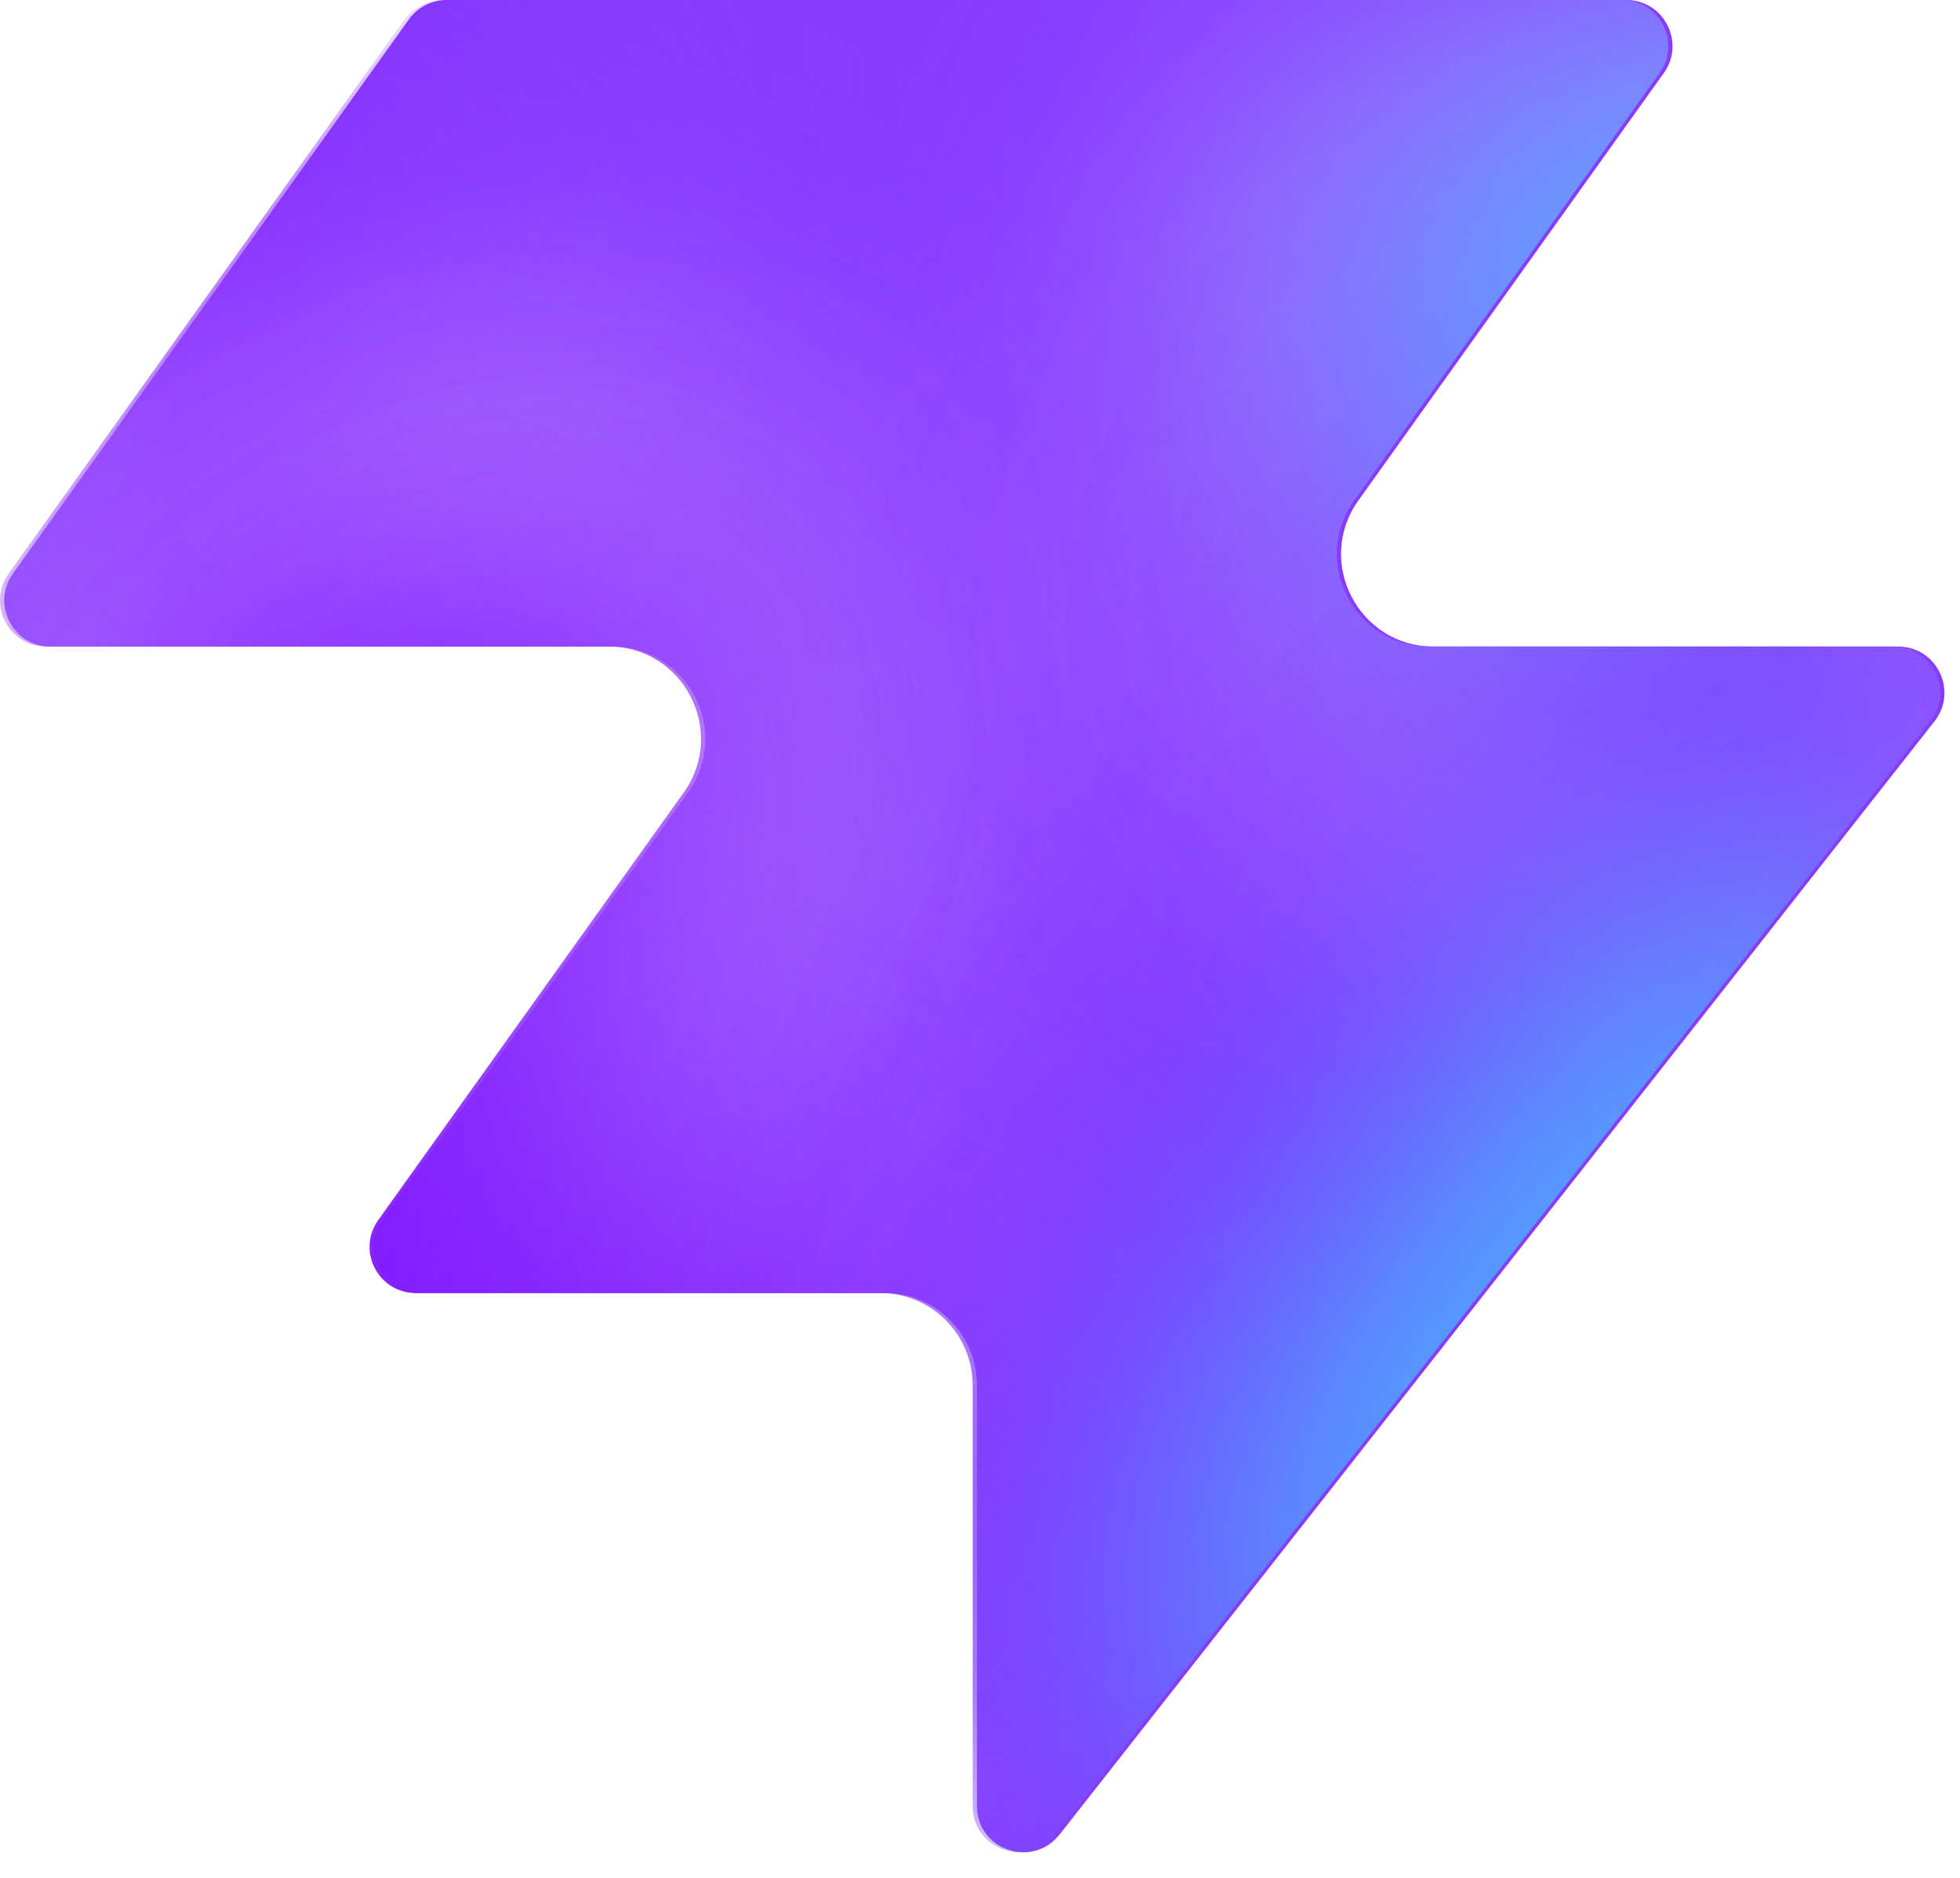
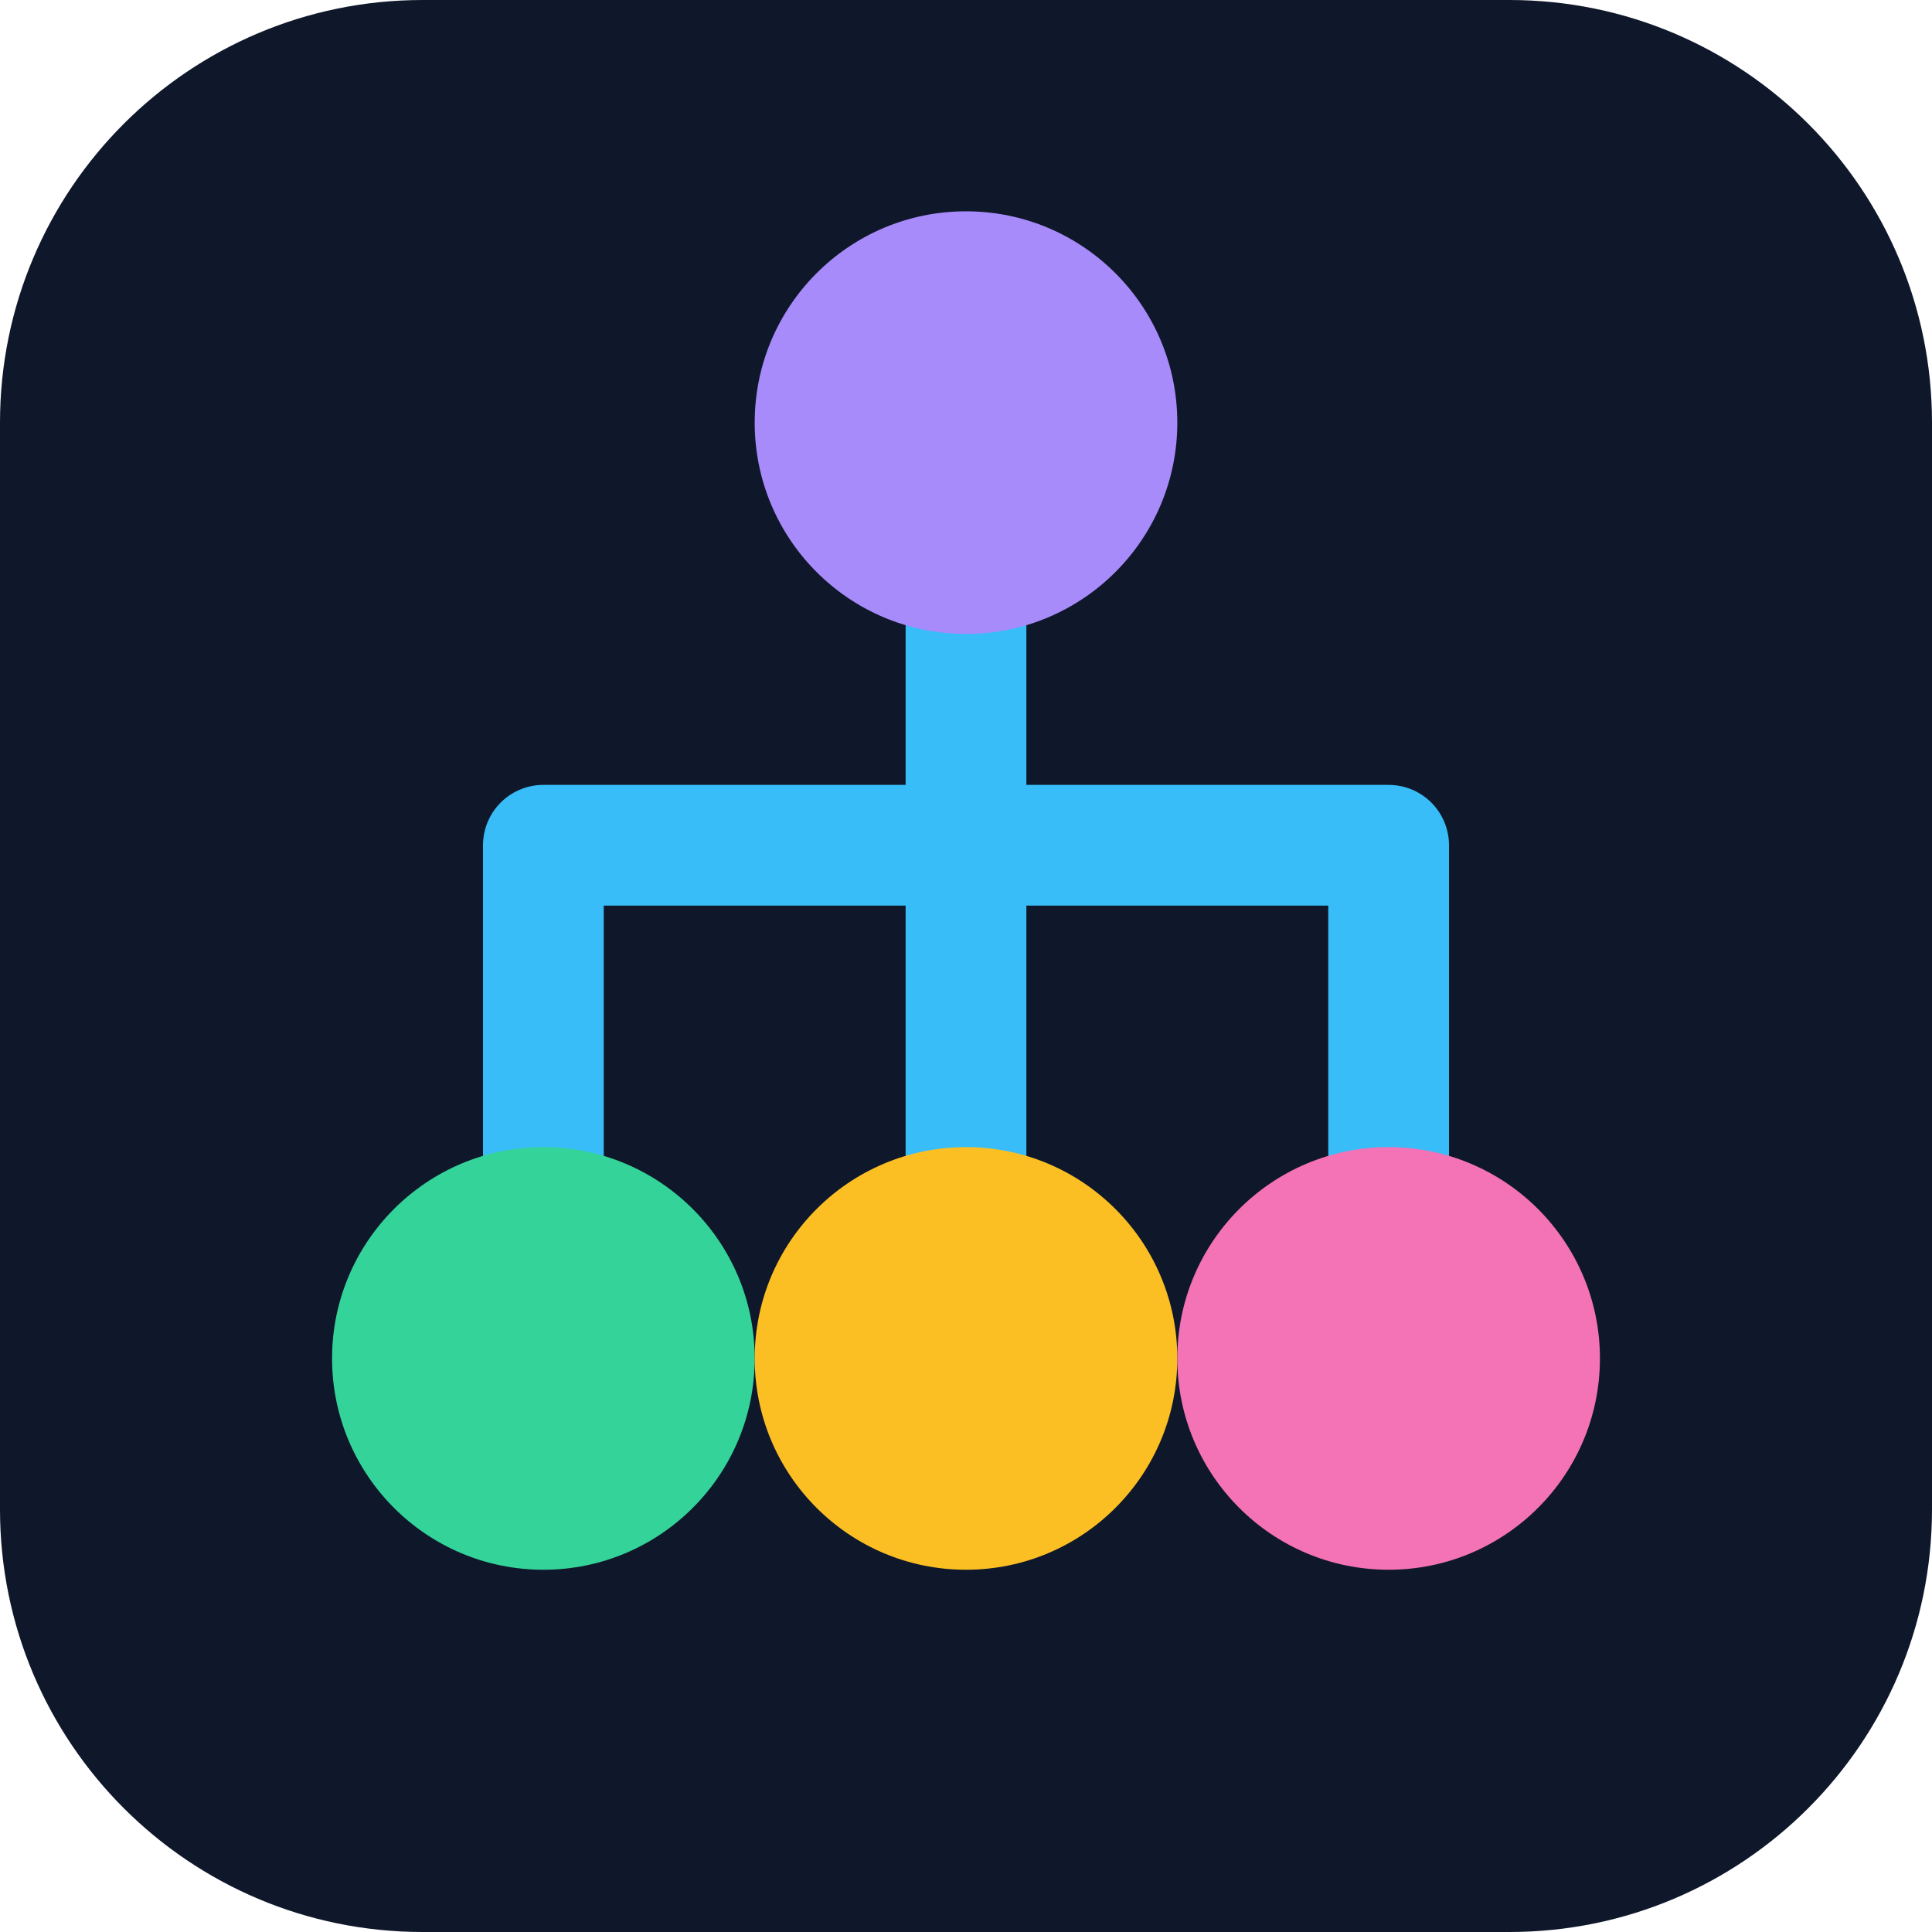
- <svg xmlns="http://www.w3.org/2000/svg" width="48" height="46" fill="none" viewBox="0 0 48 46">
-   <path fill="#863bff" d="M25.946 44.938c-.664.845-2.021.375-2.021-.698V33.937a2.26 2.26 0 0 0-2.262-2.262H10.287c-.92 0-1.456-1.04-.92-1.788l7.48-10.471c1.07-1.497 0-3.578-1.842-3.578H1.237c-.92 0-1.456-1.04-.92-1.788L10.013.474c.214-.297.556-.474.92-.474h28.894c.92 0 1.456 1.04.92 1.788l-7.48 10.471c-1.07 1.498 0 3.579 1.842 3.579h11.377c.943 0 1.473 1.088.89 1.83L25.947 44.94z" style="fill:#863bff;fill:color(display-p3 .525 .23 1);fill-opacity:1" />
-   <mask id="a" width="48" height="46" x="0" y="0" maskUnits="userSpaceOnUse" style="mask-type:alpha">
-     <path fill="#000" d="M25.842 44.938c-.664.844-2.021.375-2.021-.698V33.937a2.26 2.26 0 0 0-2.262-2.262H10.183c-.92 0-1.456-1.04-.92-1.788l7.48-10.471c1.07-1.498 0-3.579-1.842-3.579H1.133c-.92 0-1.456-1.04-.92-1.787L9.91.473c.214-.297.556-.474.92-.474h28.894c.92 0 1.456 1.04.92 1.788l-7.48 10.471c-1.07 1.498 0 3.578 1.842 3.578h11.377c.943 0 1.473 1.088.89 1.832L25.843 44.94z" style="fill:#000;fill-opacity:1" />
-   </mask>
-   <g mask="url(#a)">
-     <g filter="url(#b)">
-       <ellipse cx="5.508" cy="14.704" fill="#ede6ff" rx="5.508" ry="14.704" style="fill:#ede6ff;fill:color(display-p3 .927 .903 1);fill-opacity:1" transform="matrix(.00324 1 1 -.00324 -4.47 31.516)" />
-     </g>
-     <g filter="url(#c)">
-       <ellipse cx="10.399" cy="29.851" fill="#ede6ff" rx="10.399" ry="29.851" style="fill:#ede6ff;fill:color(display-p3 .927 .903 1);fill-opacity:1" transform="matrix(.00324 1 1 -.00324 -39.328 7.883)" />
-     </g>
-     <g filter="url(#d)">
-       <ellipse cx="5.508" cy="30.487" fill="#7e14ff" rx="5.508" ry="30.487" style="fill:#7e14ff;fill:color(display-p3 .492 .077 1);fill-opacity:1" transform="rotate(89.814 -25.913 -14.639)scale(1 -1)" />
-     </g>
-     <g filter="url(#e)">
-       <ellipse cx="5.508" cy="30.599" fill="#7e14ff" rx="5.508" ry="30.599" style="fill:#7e14ff;fill:color(display-p3 .492 .077 1);fill-opacity:1" transform="rotate(89.814 -32.644 -3.334)scale(1 -1)" />
-     </g>
-     <g filter="url(#f)">
-       <ellipse cx="5.508" cy="30.599" fill="#7e14ff" rx="5.508" ry="30.599" style="fill:#7e14ff;fill:color(display-p3 .492 .077 1);fill-opacity:1" transform="matrix(.00324 1 1 -.00324 -34.34 30.47)" />
-     </g>
-     <g filter="url(#g)">
-       <ellipse cx="14.072" cy="22.078" fill="#ede6ff" rx="14.072" ry="22.078" style="fill:#ede6ff;fill:color(display-p3 .927 .903 1);fill-opacity:1" transform="rotate(93.35 24.506 48.493)scale(-1 1)" />
-     </g>
-     <g filter="url(#h)">
-       <ellipse cx="3.47" cy="21.501" fill="#7e14ff" rx="3.47" ry="21.501" style="fill:#7e14ff;fill:color(display-p3 .492 .077 1);fill-opacity:1" transform="rotate(89.009 28.708 47.59)scale(-1 1)" />
-     </g>
-     <g filter="url(#i)">
-       <ellipse cx="3.47" cy="21.501" fill="#7e14ff" rx="3.47" ry="21.501" style="fill:#7e14ff;fill:color(display-p3 .492 .077 1);fill-opacity:1" transform="rotate(89.009 28.708 47.59)scale(-1 1)" />
-     </g>
-     <g filter="url(#j)">
-       <ellipse cx=".387" cy="8.972" fill="#7e14ff" rx="4.407" ry="29.108" style="fill:#7e14ff;fill:color(display-p3 .492 .077 1);fill-opacity:1" transform="rotate(39.51 .387 8.972)" />
-     </g>
-     <g filter="url(#k)">
-       <ellipse cx="47.523" cy="-6.092" fill="#7e14ff" rx="4.407" ry="29.108" style="fill:#7e14ff;fill:color(display-p3 .492 .077 1);fill-opacity:1" transform="rotate(37.892 47.523 -6.092)" />
-     </g>
-     <g filter="url(#l)">
-       <ellipse cx="41.412" cy="6.333" fill="#47bfff" rx="5.971" ry="9.665" style="fill:#47bfff;fill:color(display-p3 .28 .748 1);fill-opacity:1" transform="rotate(37.892 41.412 6.333)" />
-     </g>
-     <g filter="url(#m)">
-       <ellipse cx="-1.879" cy="38.332" fill="#7e14ff" rx="4.407" ry="29.108" style="fill:#7e14ff;fill:color(display-p3 .492 .077 1);fill-opacity:1" transform="rotate(37.892 -1.88 38.332)" />
-     </g>
-     <g filter="url(#n)">
-       <ellipse cx="-1.879" cy="38.332" fill="#7e14ff" rx="4.407" ry="29.108" style="fill:#7e14ff;fill:color(display-p3 .492 .077 1);fill-opacity:1" transform="rotate(37.892 -1.88 38.332)" />
-     </g>
-     <g filter="url(#o)">
-       <ellipse cx="35.651" cy="29.907" fill="#7e14ff" rx="4.407" ry="29.108" style="fill:#7e14ff;fill:color(display-p3 .492 .077 1);fill-opacity:1" transform="rotate(37.892 35.651 29.907)" />
-     </g>
-     <g filter="url(#p)">
-       <ellipse cx="38.418" cy="32.4" fill="#47bfff" rx="5.971" ry="15.297" style="fill:#47bfff;fill:color(display-p3 .28 .748 1);fill-opacity:1" transform="rotate(37.892 38.418 32.4)" />
-     </g>
-   </g>
-   <defs>
-     <filter id="b" width="60.045" height="41.654" x="-19.77" y="16.149" color-interpolation-filters="sRGB" filterUnits="userSpaceOnUse">
-       <feFlood flood-opacity="0" result="BackgroundImageFix" />
-       <feBlend in="SourceGraphic" in2="BackgroundImageFix" result="shape" />
-       <feGaussianBlur result="effect1_foregroundBlur_2002_17158" stdDeviation="7.659" />
-     </filter>
-     <filter id="c" width="90.34" height="51.437" x="-54.613" y="-7.533" color-interpolation-filters="sRGB" filterUnits="userSpaceOnUse">
-       <feFlood flood-opacity="0" result="BackgroundImageFix" />
-       <feBlend in="SourceGraphic" in2="BackgroundImageFix" result="shape" />
-       <feGaussianBlur result="effect1_foregroundBlur_2002_17158" stdDeviation="7.659" />
-     </filter>
-     <filter id="d" width="79.355" height="29.4" x="-49.64" y="2.03" color-interpolation-filters="sRGB" filterUnits="userSpaceOnUse">
-       <feFlood flood-opacity="0" result="BackgroundImageFix" />
-       <feBlend in="SourceGraphic" in2="BackgroundImageFix" result="shape" />
-       <feGaussianBlur result="effect1_foregroundBlur_2002_17158" stdDeviation="4.596" />
-     </filter>
-     <filter id="e" width="79.579" height="29.4" x="-45.045" y="20.029" color-interpolation-filters="sRGB" filterUnits="userSpaceOnUse">
-       <feFlood flood-opacity="0" result="BackgroundImageFix" />
-       <feBlend in="SourceGraphic" in2="BackgroundImageFix" result="shape" />
-       <feGaussianBlur result="effect1_foregroundBlur_2002_17158" stdDeviation="4.596" />
-     </filter>
-     <filter id="f" width="79.579" height="29.4" x="-43.513" y="21.178" color-interpolation-filters="sRGB" filterUnits="userSpaceOnUse">
-       <feFlood flood-opacity="0" result="BackgroundImageFix" />
-       <feBlend in="SourceGraphic" in2="BackgroundImageFix" result="shape" />
-       <feGaussianBlur result="effect1_foregroundBlur_2002_17158" stdDeviation="4.596" />
-     </filter>
-     <filter id="g" width="74.749" height="58.852" x="15.756" y="-17.901" color-interpolation-filters="sRGB" filterUnits="userSpaceOnUse">
-       <feFlood flood-opacity="0" result="BackgroundImageFix" />
-       <feBlend in="SourceGraphic" in2="BackgroundImageFix" result="shape" />
-       <feGaussianBlur result="effect1_foregroundBlur_2002_17158" stdDeviation="7.659" />
-     </filter>
-     <filter id="h" width="61.377" height="25.362" x="23.548" y="2.284" color-interpolation-filters="sRGB" filterUnits="userSpaceOnUse">
-       <feFlood flood-opacity="0" result="BackgroundImageFix" />
-       <feBlend in="SourceGraphic" in2="BackgroundImageFix" result="shape" />
-       <feGaussianBlur result="effect1_foregroundBlur_2002_17158" stdDeviation="4.596" />
-     </filter>
-     <filter id="i" width="61.377" height="25.362" x="23.548" y="2.284" color-interpolation-filters="sRGB" filterUnits="userSpaceOnUse">
-       <feFlood flood-opacity="0" result="BackgroundImageFix" />
-       <feBlend in="SourceGraphic" in2="BackgroundImageFix" result="shape" />
-       <feGaussianBlur result="effect1_foregroundBlur_2002_17158" stdDeviation="4.596" />
-     </filter>
-     <filter id="j" width="56.045" height="63.649" x="-27.636" y="-22.853" color-interpolation-filters="sRGB" filterUnits="userSpaceOnUse">
-       <feFlood flood-opacity="0" result="BackgroundImageFix" />
-       <feBlend in="SourceGraphic" in2="BackgroundImageFix" result="shape" />
-       <feGaussianBlur result="effect1_foregroundBlur_2002_17158" stdDeviation="4.596" />
-     </filter>
-     <filter id="k" width="54.814" height="64.646" x="20.116" y="-38.415" color-interpolation-filters="sRGB" filterUnits="userSpaceOnUse">
-       <feFlood flood-opacity="0" result="BackgroundImageFix" />
-       <feBlend in="SourceGraphic" in2="BackgroundImageFix" result="shape" />
-       <feGaussianBlur result="effect1_foregroundBlur_2002_17158" stdDeviation="4.596" />
-     </filter>
-     <filter id="l" width="33.541" height="35.313" x="24.641" y="-11.323" color-interpolation-filters="sRGB" filterUnits="userSpaceOnUse">
-       <feFlood flood-opacity="0" result="BackgroundImageFix" />
-       <feBlend in="SourceGraphic" in2="BackgroundImageFix" result="shape" />
-       <feGaussianBlur result="effect1_foregroundBlur_2002_17158" stdDeviation="4.596" />
-     </filter>
-     <filter id="m" width="54.814" height="64.646" x="-29.286" y="6.009" color-interpolation-filters="sRGB" filterUnits="userSpaceOnUse">
-       <feFlood flood-opacity="0" result="BackgroundImageFix" />
-       <feBlend in="SourceGraphic" in2="BackgroundImageFix" result="shape" />
-       <feGaussianBlur result="effect1_foregroundBlur_2002_17158" stdDeviation="4.596" />
-     </filter>
-     <filter id="n" width="54.814" height="64.646" x="-29.286" y="6.009" color-interpolation-filters="sRGB" filterUnits="userSpaceOnUse">
-       <feFlood flood-opacity="0" result="BackgroundImageFix" />
-       <feBlend in="SourceGraphic" in2="BackgroundImageFix" result="shape" />
-       <feGaussianBlur result="effect1_foregroundBlur_2002_17158" stdDeviation="4.596" />
-     </filter>
-     <filter id="o" width="54.814" height="64.646" x="8.244" y="-2.416" color-interpolation-filters="sRGB" filterUnits="userSpaceOnUse">
-       <feFlood flood-opacity="0" result="BackgroundImageFix" />
-       <feBlend in="SourceGraphic" in2="BackgroundImageFix" result="shape" />
-       <feGaussianBlur result="effect1_foregroundBlur_2002_17158" stdDeviation="4.596" />
-     </filter>
-     <filter id="p" width="39.409" height="43.623" x="18.713" y="10.588" color-interpolation-filters="sRGB" filterUnits="userSpaceOnUse">
-       <feFlood flood-opacity="0" result="BackgroundImageFix" />
-       <feBlend in="SourceGraphic" in2="BackgroundImageFix" result="shape" />
-       <feGaussianBlur result="effect1_foregroundBlur_2002_17158" stdDeviation="4.596" />
-     </filter>
-   </defs>
+ <svg xmlns="http://www.w3.org/2000/svg" viewBox="0 0 64 64">
+   <rect width="64" height="64" rx="14" fill="#0f172a" />
+   <path d="M32 16v12M18 28h28M18 28v12M46 28v12M32 28v12" fill="none" stroke="#38bdf8" stroke-linecap="round" stroke-width="4" />
+   <circle cx="32" cy="14" r="7" fill="#a78bfa" />
+   <circle cx="18" cy="45" r="7" fill="#34d399" />
+   <circle cx="32" cy="45" r="7" fill="#fbbf24" />
+   <circle cx="46" cy="45" r="7" fill="#f472b6" />
</svg>
